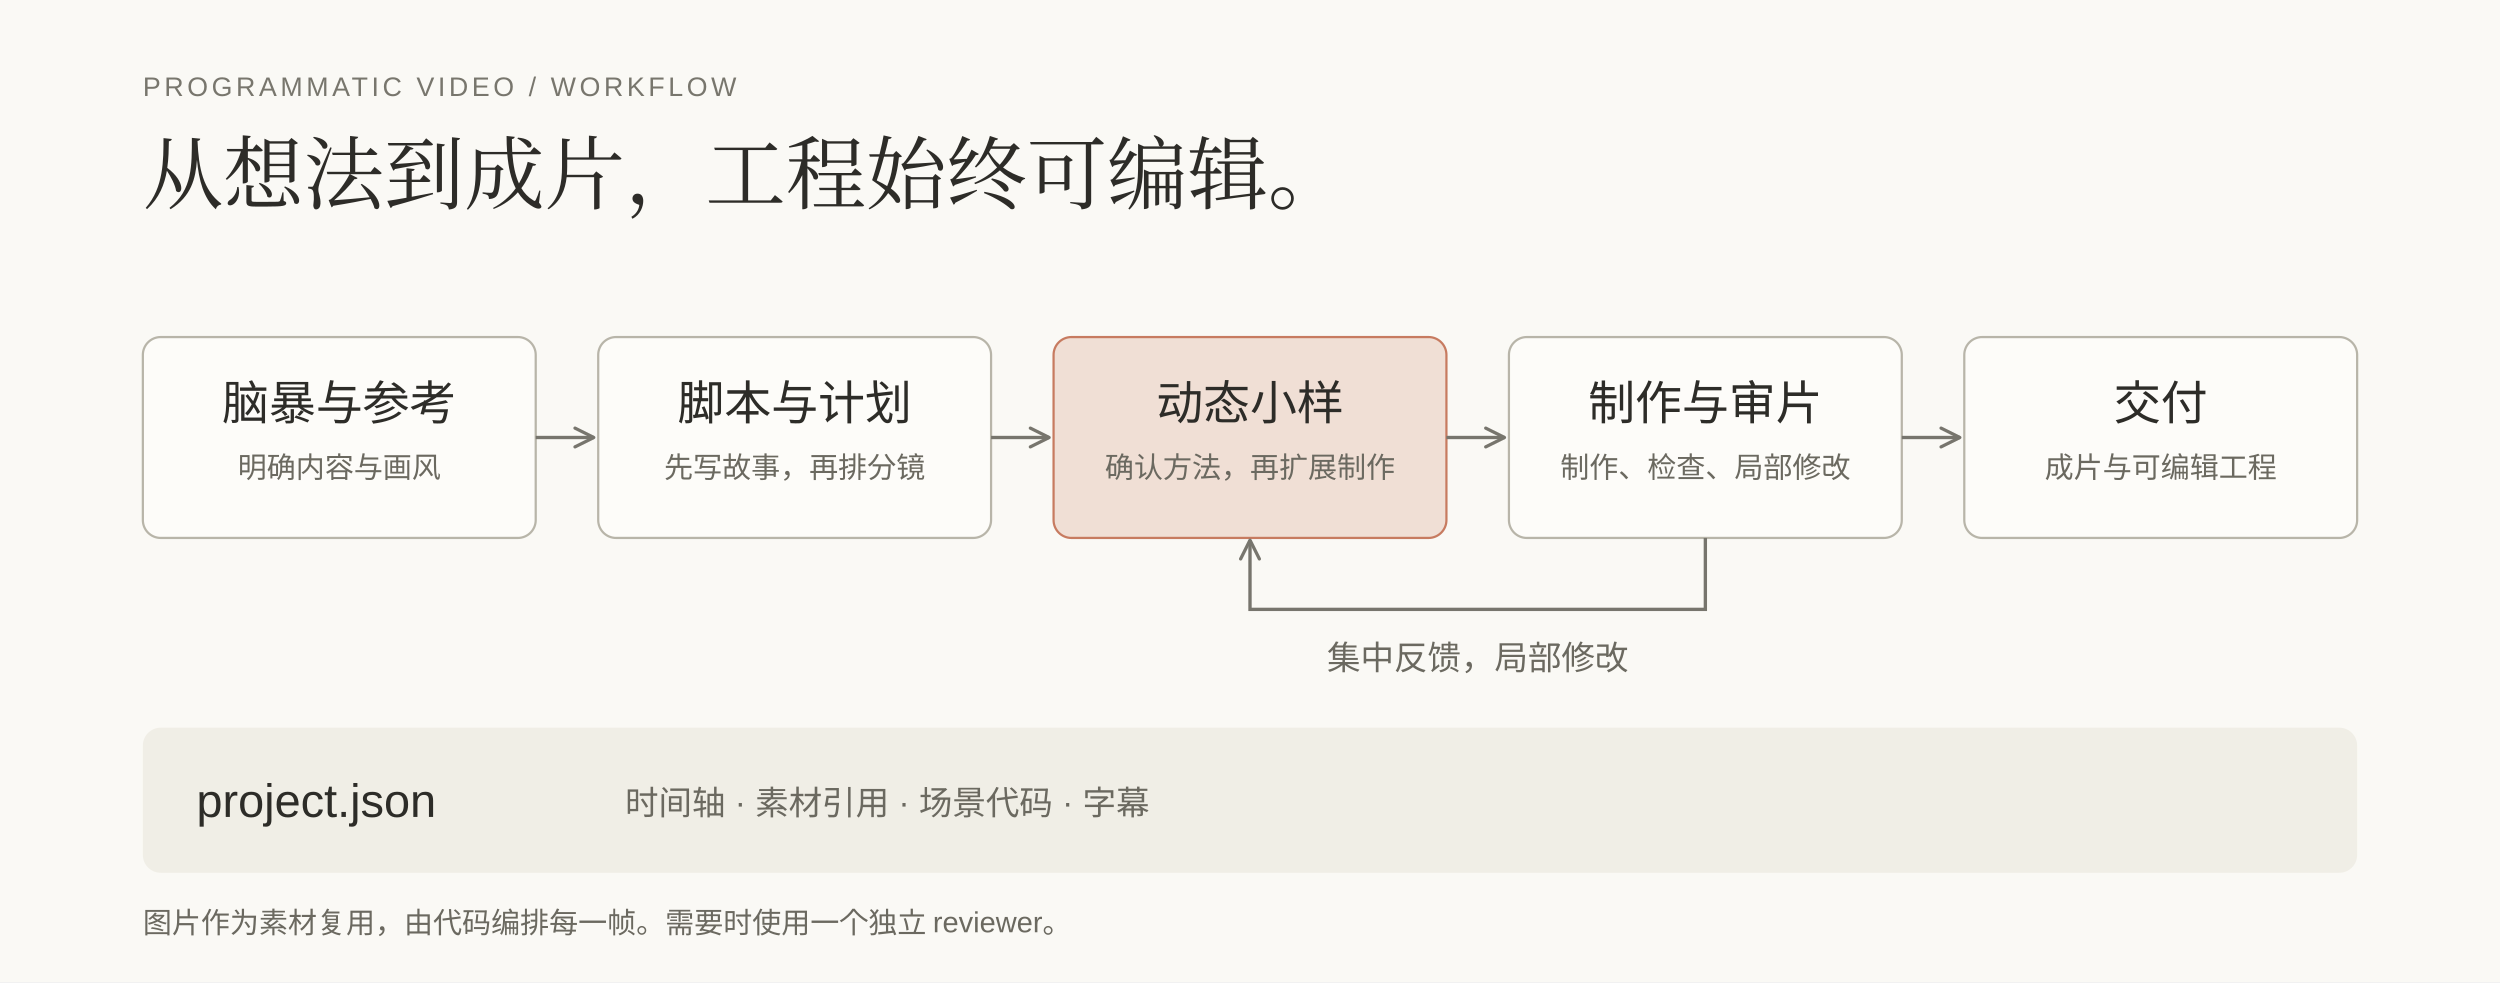
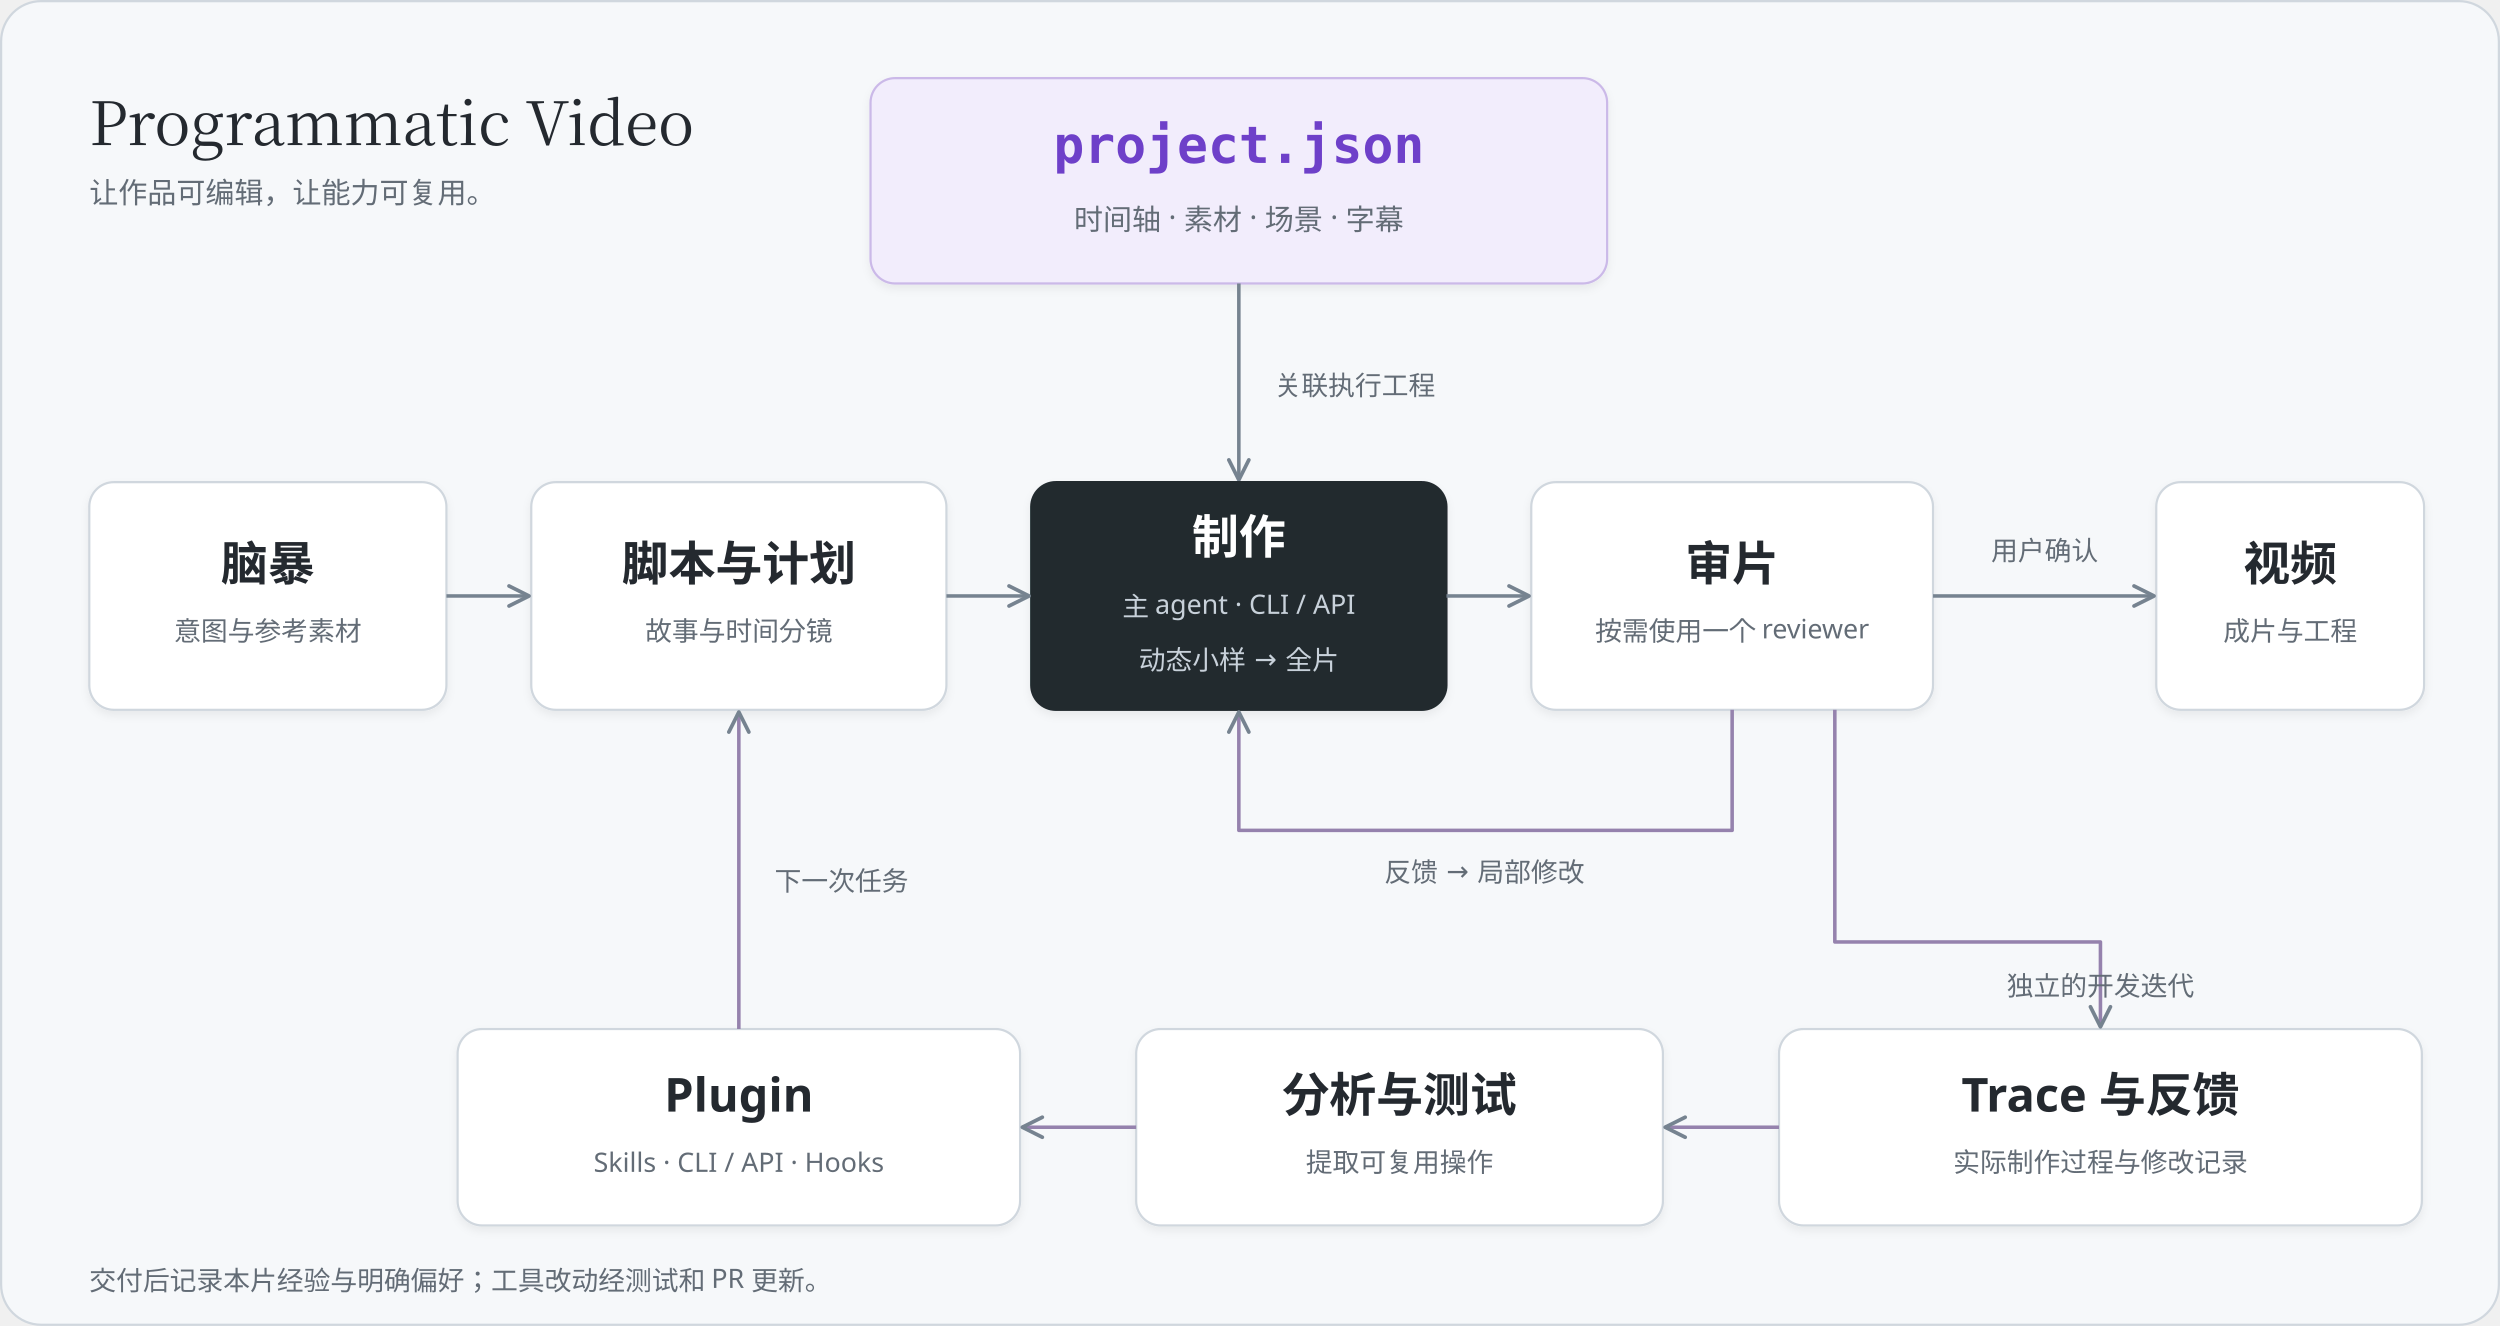
- <svg xmlns="http://www.w3.org/2000/svg" width="1120" height="440" viewBox="0 0 1120 440" role="img" aria-labelledby="title description">
+ <svg xmlns="http://www.w3.org/2000/svg" width="1120" height="594" viewBox="0 0 1120 594" role="img" aria-labelledby="title description">
  <defs>
+     <filter id="shadow" x="-10%" y="-20%" width="120%" height="150%">
+       <feDropShadow dx="0" dy="2" stdDeviation="2" flood-color="#000000" flood-opacity="0.06" />
+     </filter>
    <marker id="arrow" viewBox="0 0 10 10" refX="9" refY="5" markerWidth="7" markerHeight="7" orient="auto-start-reverse">
-       <path d="M 1 1 L 9 5 L 1 9" fill="none" stroke="#77756d" stroke-width="1.4" stroke-linecap="round" stroke-linejoin="round" />
+       <path d="M 1 1 L 9 5 L 1 9" fill="none" stroke="#768390" stroke-width="1.5" stroke-linecap="round" stroke-linejoin="round" />
    </marker>
  </defs>
  <style>
-     text { fill: #2d2c28; font-family: Arial, "PingFang SC", "Microsoft YaHei", sans-serif; }
-     .eyebrow { fill: #78766d; font-size: 12px; letter-spacing: 1.6px; }
-     .heading { font-family: Georgia, "Noto Serif CJK SC", SimSun, serif; font-size: 36px; }
-     .label { font-size: 21px; font-weight: 500; }
-     .detail { fill: #6b6960; font-size: 13px; }
-     .caption { fill: #6b6960; font-size: 15px; }
-     .connector { fill: none; stroke: #77756d; stroke-width: 1.5; marker-end: url(#arrow); }
+     text { fill: #24292f; font-family: "Microsoft YaHei UI", "Microsoft YaHei", "PingFang SC", sans-serif; }
+     .brand { font-family: Georgia, "Noto Serif CJK SC", SimSun, serif; font-size: 27px; }
+     .sub { fill: #636c76; font-size: 13px; }
+     .label { font-size: 21px; font-weight: 600; }
+     .detail { fill: #636c76; font-size: 12px; }
+     .file { fill: #6e40c9; font-family: ui-monospace, "Cascadia Code", Consolas, monospace; font-size: 23px; font-weight: 600; }
+     .edge-label { fill: #636c76; font-size: 12px; }
+     .wire { fill: none; stroke: #768390; stroke-width: 1.6; marker-end: url(#arrow); stroke-linejoin: round; }
+     .feedback { stroke: #9582ad; }
  </style>
-   <rect width="1120" height="440" fill="#faf9f5" />
-   <text x="64" y="43" class="eyebrow" text-anchor="start">PROGRAMMATIC VIDEO / WORKFLOW</text>
-   <text x="64" y="91" class="heading" text-anchor="start">从想法到成片，工程始终可编辑。</text>
-   <rect x="64" y="151" width="176" height="90" rx="8" fill="#fdfcf9" stroke="#b8b5a9" />
-   <text x="152.0" y="188" class="label" text-anchor="middle">脑暴与参考</text>
-   <text x="152.0" y="214" class="detail" text-anchor="middle">明确内容与画风</text>
-   <path d="M 240 196 H 266" class="connector" />
-   <rect x="268" y="151" width="176" height="90" rx="8" fill="#fdfcf9" stroke="#b8b5a9" />
-   <text x="356.0" y="188" class="label" text-anchor="middle">脚本与计划</text>
-   <text x="356.0" y="214" class="detail" text-anchor="middle">先写故事，再排分镜</text>
-   <path d="M 444 196 H 470" class="connector" />
-   <rect x="472" y="151" width="176" height="90" rx="8" fill="#f0dfd5" stroke="#c77b60" />
-   <text x="560.0" y="188" class="label" text-anchor="middle">动态小样</text>
-   <text x="560.0" y="214" class="detail" text-anchor="middle">确认方法，再扩展制作</text>
-   <path d="M 648 196 H 674" class="connector" />
-   <rect x="676" y="151" width="176" height="90" rx="8" fill="#fdfcf9" stroke="#b8b5a9" />
-   <text x="764.0" y="188" class="label" text-anchor="middle">制作与审片</text>
-   <text x="764.0" y="214" class="detail" text-anchor="middle">制作、检查、局部修改</text>
-   <path d="M 852 196 H 878" class="connector" />
-   <rect x="880" y="151" width="176" height="90" rx="8" fill="#fdfcf9" stroke="#b8b5a9" />
-   <text x="968.0" y="188" class="label" text-anchor="middle">交付</text>
-   <text x="968.0" y="214" class="detail" text-anchor="middle">成片与可编辑工程</text>
-   <path d="M 764 241 V 273 H 560 V 242" class="connector" />
-   <text x="662" y="300" class="caption" text-anchor="middle">集中反馈，局部修改</text>
-   <rect x="64" y="326" width="992" height="65" rx="8" fill="#f0eee6" />
-   <text x="88" y="366" font-size="21">project.json</text>
-   <text x="280" y="365" class="caption" text-anchor="start">时间轴 · 素材引用 · 场景代码 · 字幕</text>
-   <text x="64" y="418" class="detail" text-anchor="start">图片作为素材复用，由代码编排每一帧。需要时使用一个独立 reviewer。</text>
+   <rect x="0.5" y="0.5" width="1119" height="593" rx="18" fill="#f6f8fa" stroke="#d0d7de" />
+   <text x="40" y="65" class="brand" text-anchor="start">Programmatic Video</text>
+   <text x="40" y="91" class="sub" text-anchor="start">让作品可编辑，让能力可复用。</text>
+   <rect x="390" y="35" width="330" height="92" rx="11" fill="#f2edfc" stroke="#cbb9e8" filter="url(#shadow)" />
+   <text x="555" y="73" class="file" text-anchor="middle">project.json</text>
+   <text x="555" y="103" class="sub" text-anchor="middle">时间轴 · 素材 · 场景 · 字幕</text>
+   <path d="M 555 127 V 215" class="wire" />
+   <text x="571" y="177" class="edge-label" text-anchor="start">关联执行工程</text>
+   <rect x="40" y="216" width="160" height="102" rx="11" fill="#ffffff" stroke="#d0d7de" filter="url(#shadow)" />
+   <rect x="238" y="216" width="186" height="102" rx="11" fill="#ffffff" stroke="#d0d7de" filter="url(#shadow)" />
+   <rect x="686" y="216" width="180" height="102" rx="11" fill="#ffffff" stroke="#d0d7de" filter="url(#shadow)" />
+   <rect x="966" y="216" width="120" height="102" rx="11" fill="#ffffff" stroke="#d0d7de" filter="url(#shadow)" />
+   <rect x="462" y="216" width="186" height="102" rx="11" fill="#24292f" stroke="#24292f" filter="url(#shadow)" />
+   <text x="120" y="260" class="label" text-anchor="middle">脑暴</text>
+   <text x="120" y="287" class="detail" text-anchor="middle">意图与参考素材</text>
+   <text x="331" y="260" class="label" text-anchor="middle">脚本与计划</text>
+   <text x="331" y="287" class="detail" text-anchor="middle">故事与时间分镜</text>
+   <text x="555" y="248" class="label" text-anchor="middle" style="fill:#ffffff">制作</text>
+   <text x="555" y="276" class="detail" text-anchor="middle" style="fill:#c8d1da">主 agent · CLI / API</text>
+   <text x="555" y="300" class="detail" text-anchor="middle" style="fill:#c8d1da">动态小样 → 全片</text>
+   <text x="776" y="260" class="label" text-anchor="middle">审片</text>
+   <text x="776" y="287" class="detail" text-anchor="middle">按需使用一个 reviewer</text>
+   <text x="1026" y="260" class="label" text-anchor="middle">视频</text>
+   <text x="1026" y="287" class="detail" text-anchor="middle">成片与工程</text>
+   <path d="M 200 267 H 237" class="wire" />
+   <path d="M 424 267 H 461" class="wire" />
+   <path d="M 648 267 H 685" class="wire" />
+   <path d="M 866 267 H 965" class="wire" />
+   <text x="916" y="251" class="edge-label" text-anchor="middle">用户确认</text>
+   <path d="M 776 318 V 372 H 555 V 319" class="wire feedback" />
+   <text x="665" y="395" class="edge-label" text-anchor="middle">反馈 → 局部修改</text>
+   <rect x="205" y="461" width="252" height="88" rx="11" fill="#ffffff" stroke="#d0d7de" filter="url(#shadow)" />
+   <rect x="509" y="461" width="236" height="88" rx="11" fill="#ffffff" stroke="#d0d7de" filter="url(#shadow)" />
+   <rect x="797" y="461" width="288" height="88" rx="11" fill="#ffffff" stroke="#d0d7de" filter="url(#shadow)" />
+   <text x="331" y="498" class="label" text-anchor="middle">Plugin</text>
+   <text x="331" y="525" class="detail" text-anchor="middle">Skills · CLI / API · Hooks</text>
+   <text x="627" y="498" class="label" text-anchor="middle">分析与测试</text>
+   <text x="627" y="525" class="detail" text-anchor="middle">提取可复用操作</text>
+   <text x="941" y="498" class="label" text-anchor="middle">Trace 与反馈</text>
+   <text x="941" y="525" class="detail" text-anchor="middle">实际制作过程与修改记录</text>
+   <path d="M 797 505 H 746" class="wire feedback" />
+   <path d="M 509 505 H 458" class="wire feedback" />
+   <path d="M 331 461 V 319" class="wire feedback" />
+   <text x="347" y="399" class="edge-label" text-anchor="start">下一次任务</text>
+   <path d="M 822 318 V 422 H 941 V 460" class="wire feedback" />
+   <text x="941" y="446" class="edge-label" text-anchor="middle">独立的开发迭代</text>
+   <text x="40" y="578" class="detail" text-anchor="start">交付后记录本片经验与明确偏好；工具改动经测试和 PR 更新。</text>
</svg>
